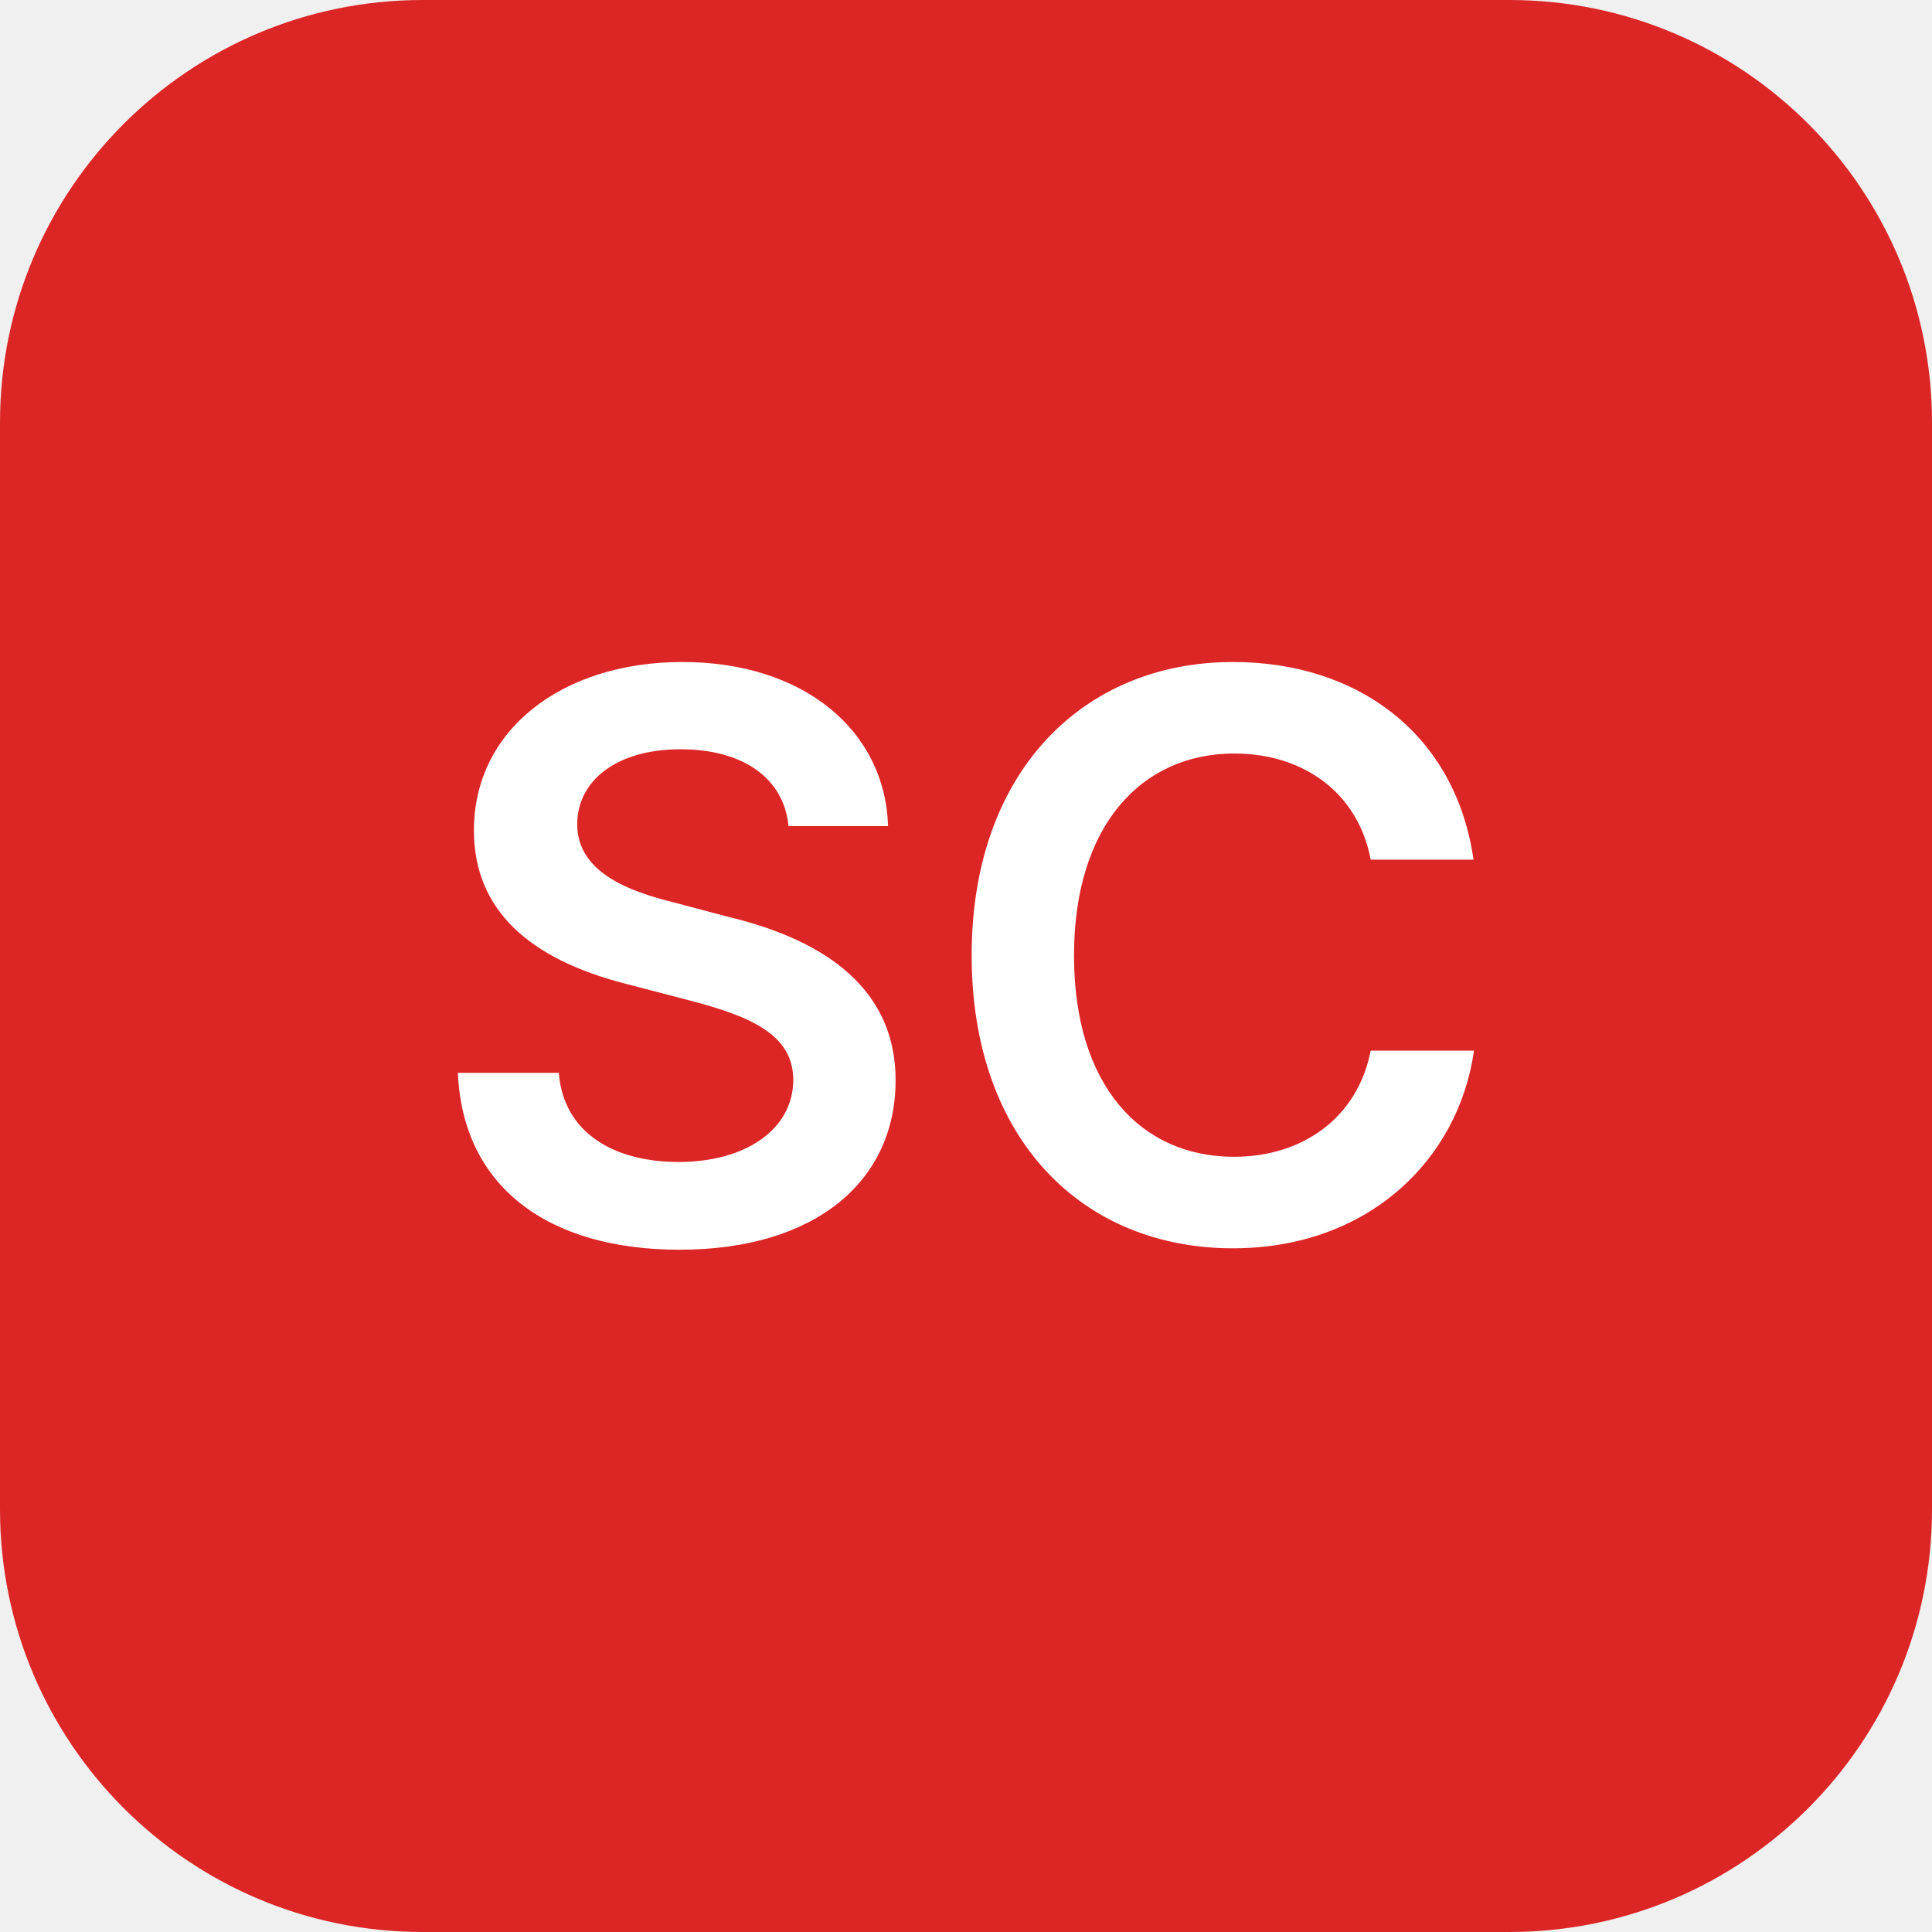
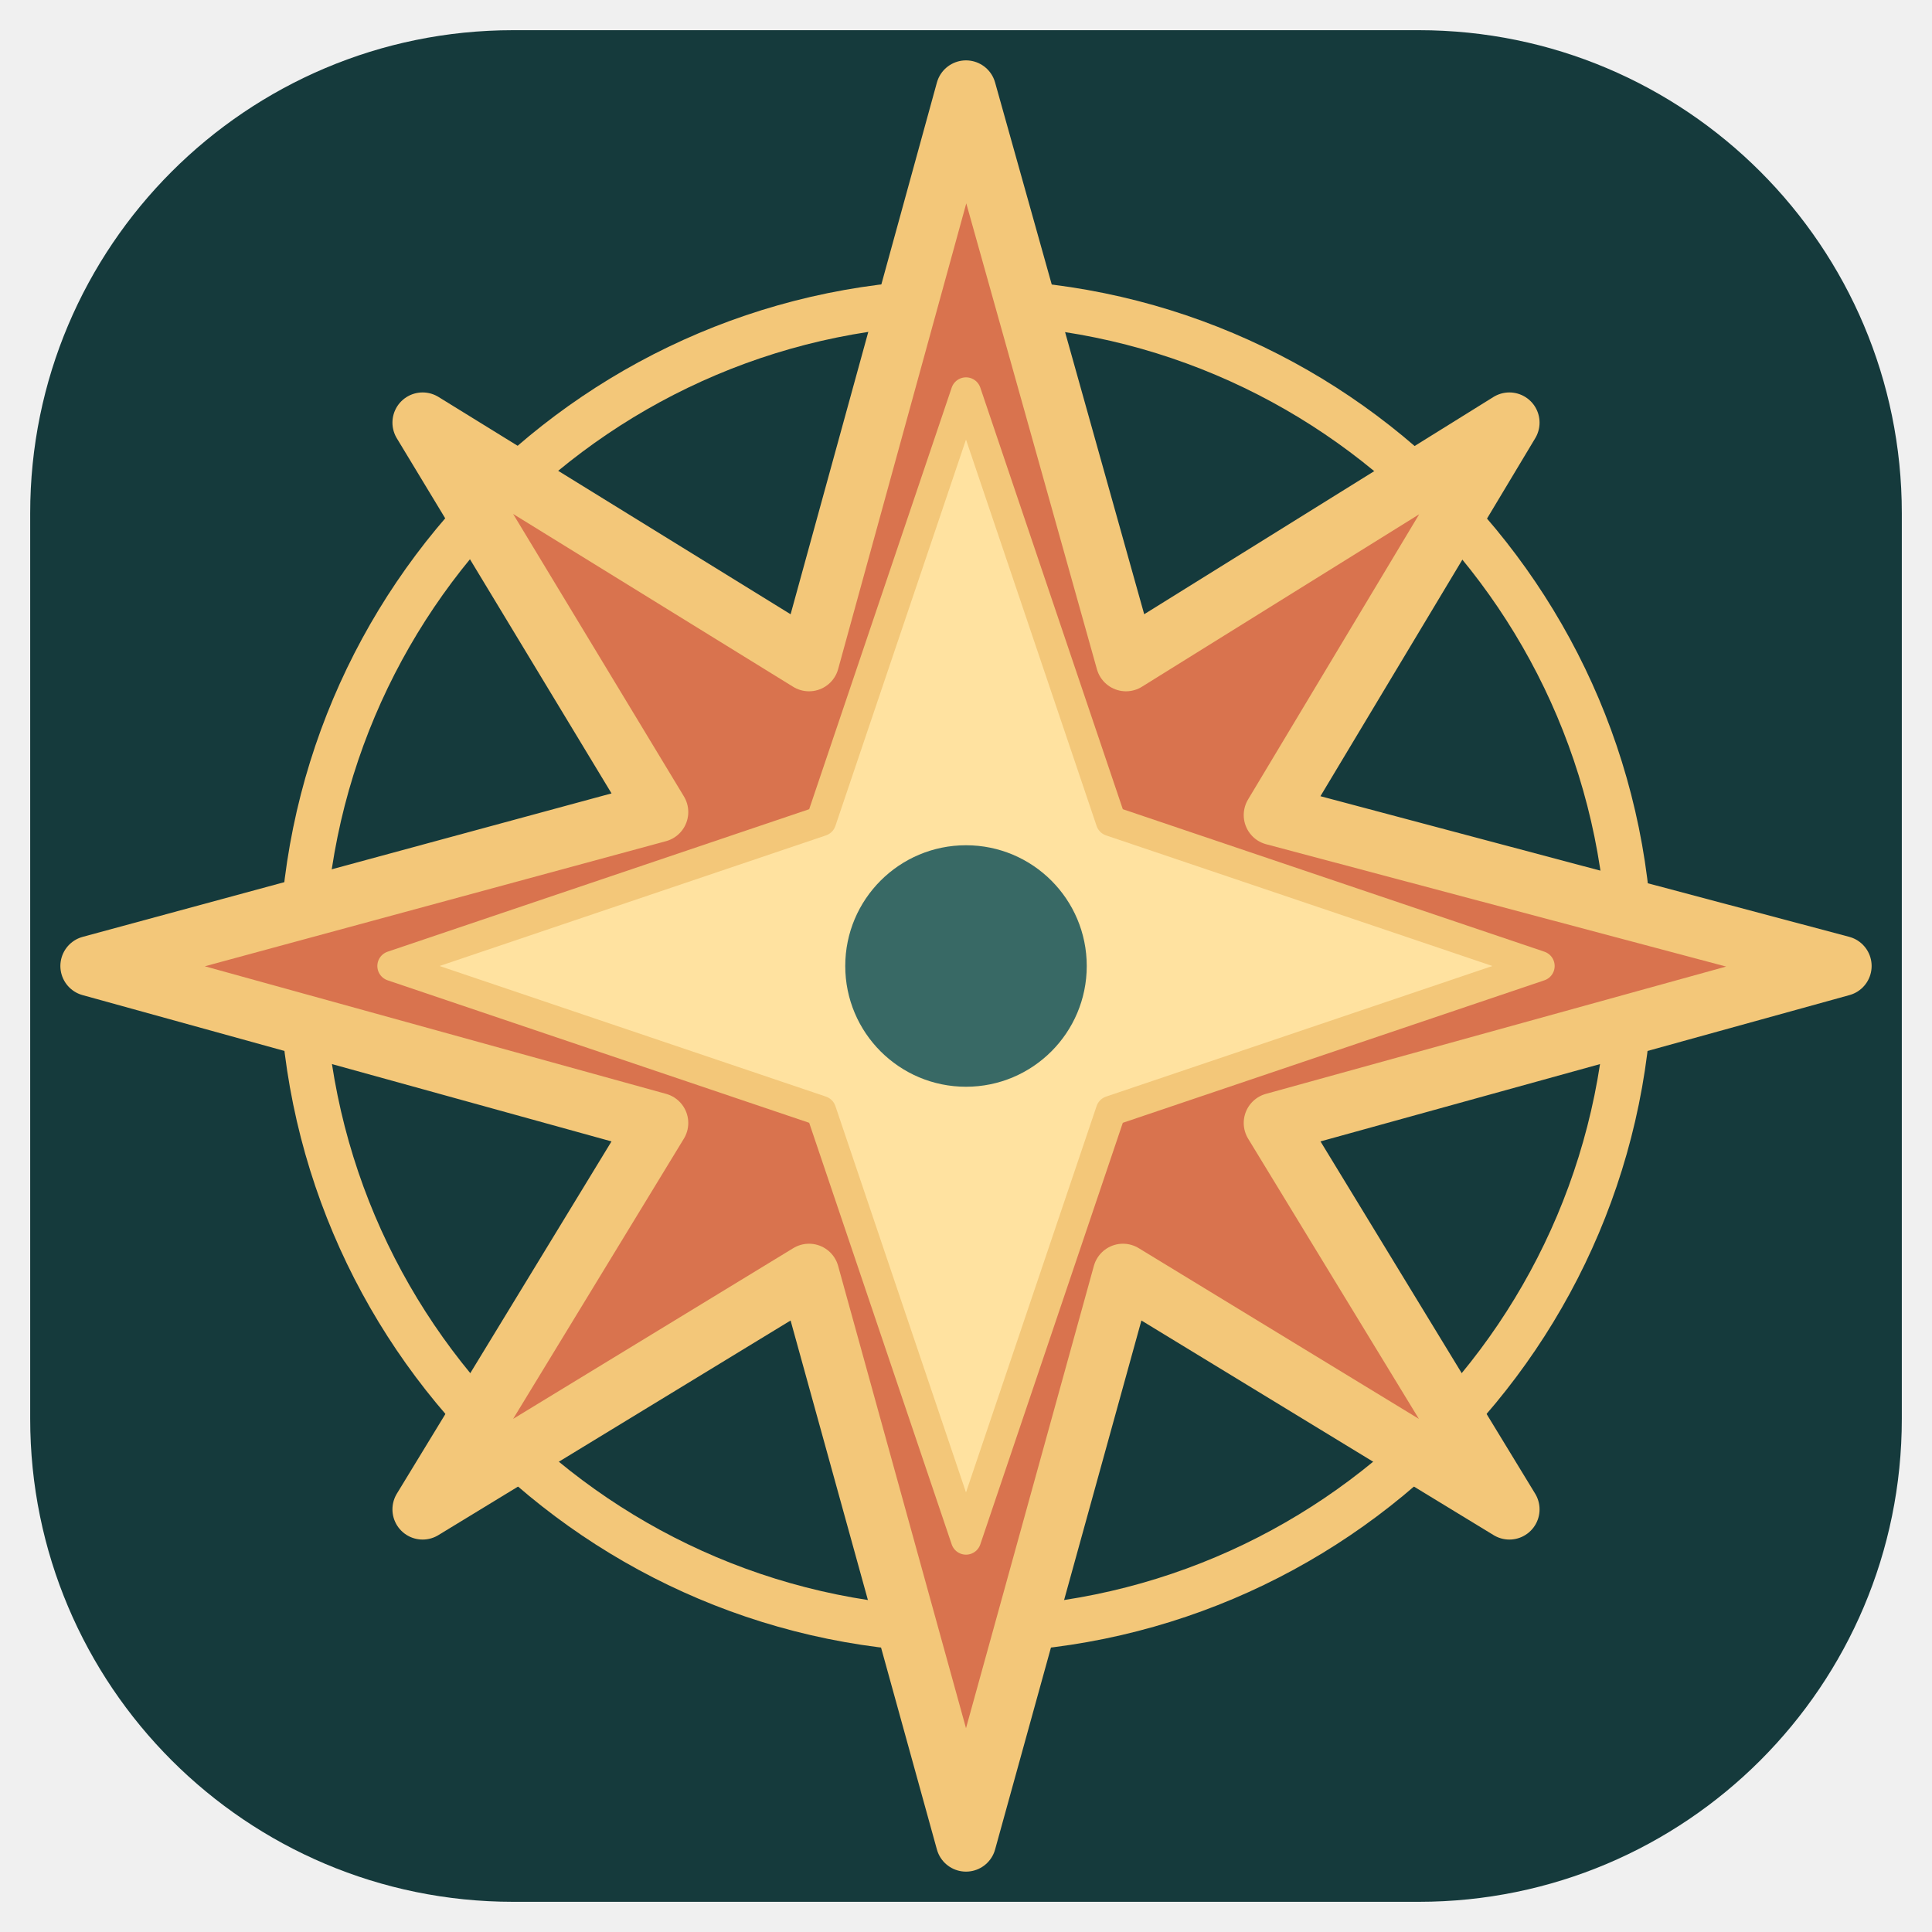
<svg xmlns="http://www.w3.org/2000/svg" viewBox="0 0 64 64">
-   <rect width="64" height="64" rx="14" fill="#dc2626" />
-   <text x="32" y="32" dy="0.35em" text-anchor="middle" font-family="ui-sans-serif, system-ui, -apple-system, sans-serif" font-size="26" font-weight="600" fill="#ffffff">SC</text>
+   <rect x="1" y="1" width="62" height="62" rx="16" fill="#153a3c" />
+   <g stroke="#f3c779" stroke-linejoin="round">
+     <circle cx="32" cy="32" r="22" fill="none" stroke-width="1.5" />
+     <path d="m32 3 5.3 18.9L50 14l-7.8 13L61 32l-18.8 5.2L50 50l-12.8-7.8L32 61l-5.2-18.8L14 50l7.8-12.8L3 32l18.8-5.1L14 14l12.8 7.9Z" fill="#d9734e" stroke-width="2" />
+     <path d="m32 13 4.8 14.2L51 32l-14.2 4.8L32 51l-4.8-14.2L13 32l14.2-4.8Z" fill="#ffe2a0" />
+     <circle cx="32" cy="32" r="4" fill="#386965" stroke="none" />
+   </g>
</svg>
